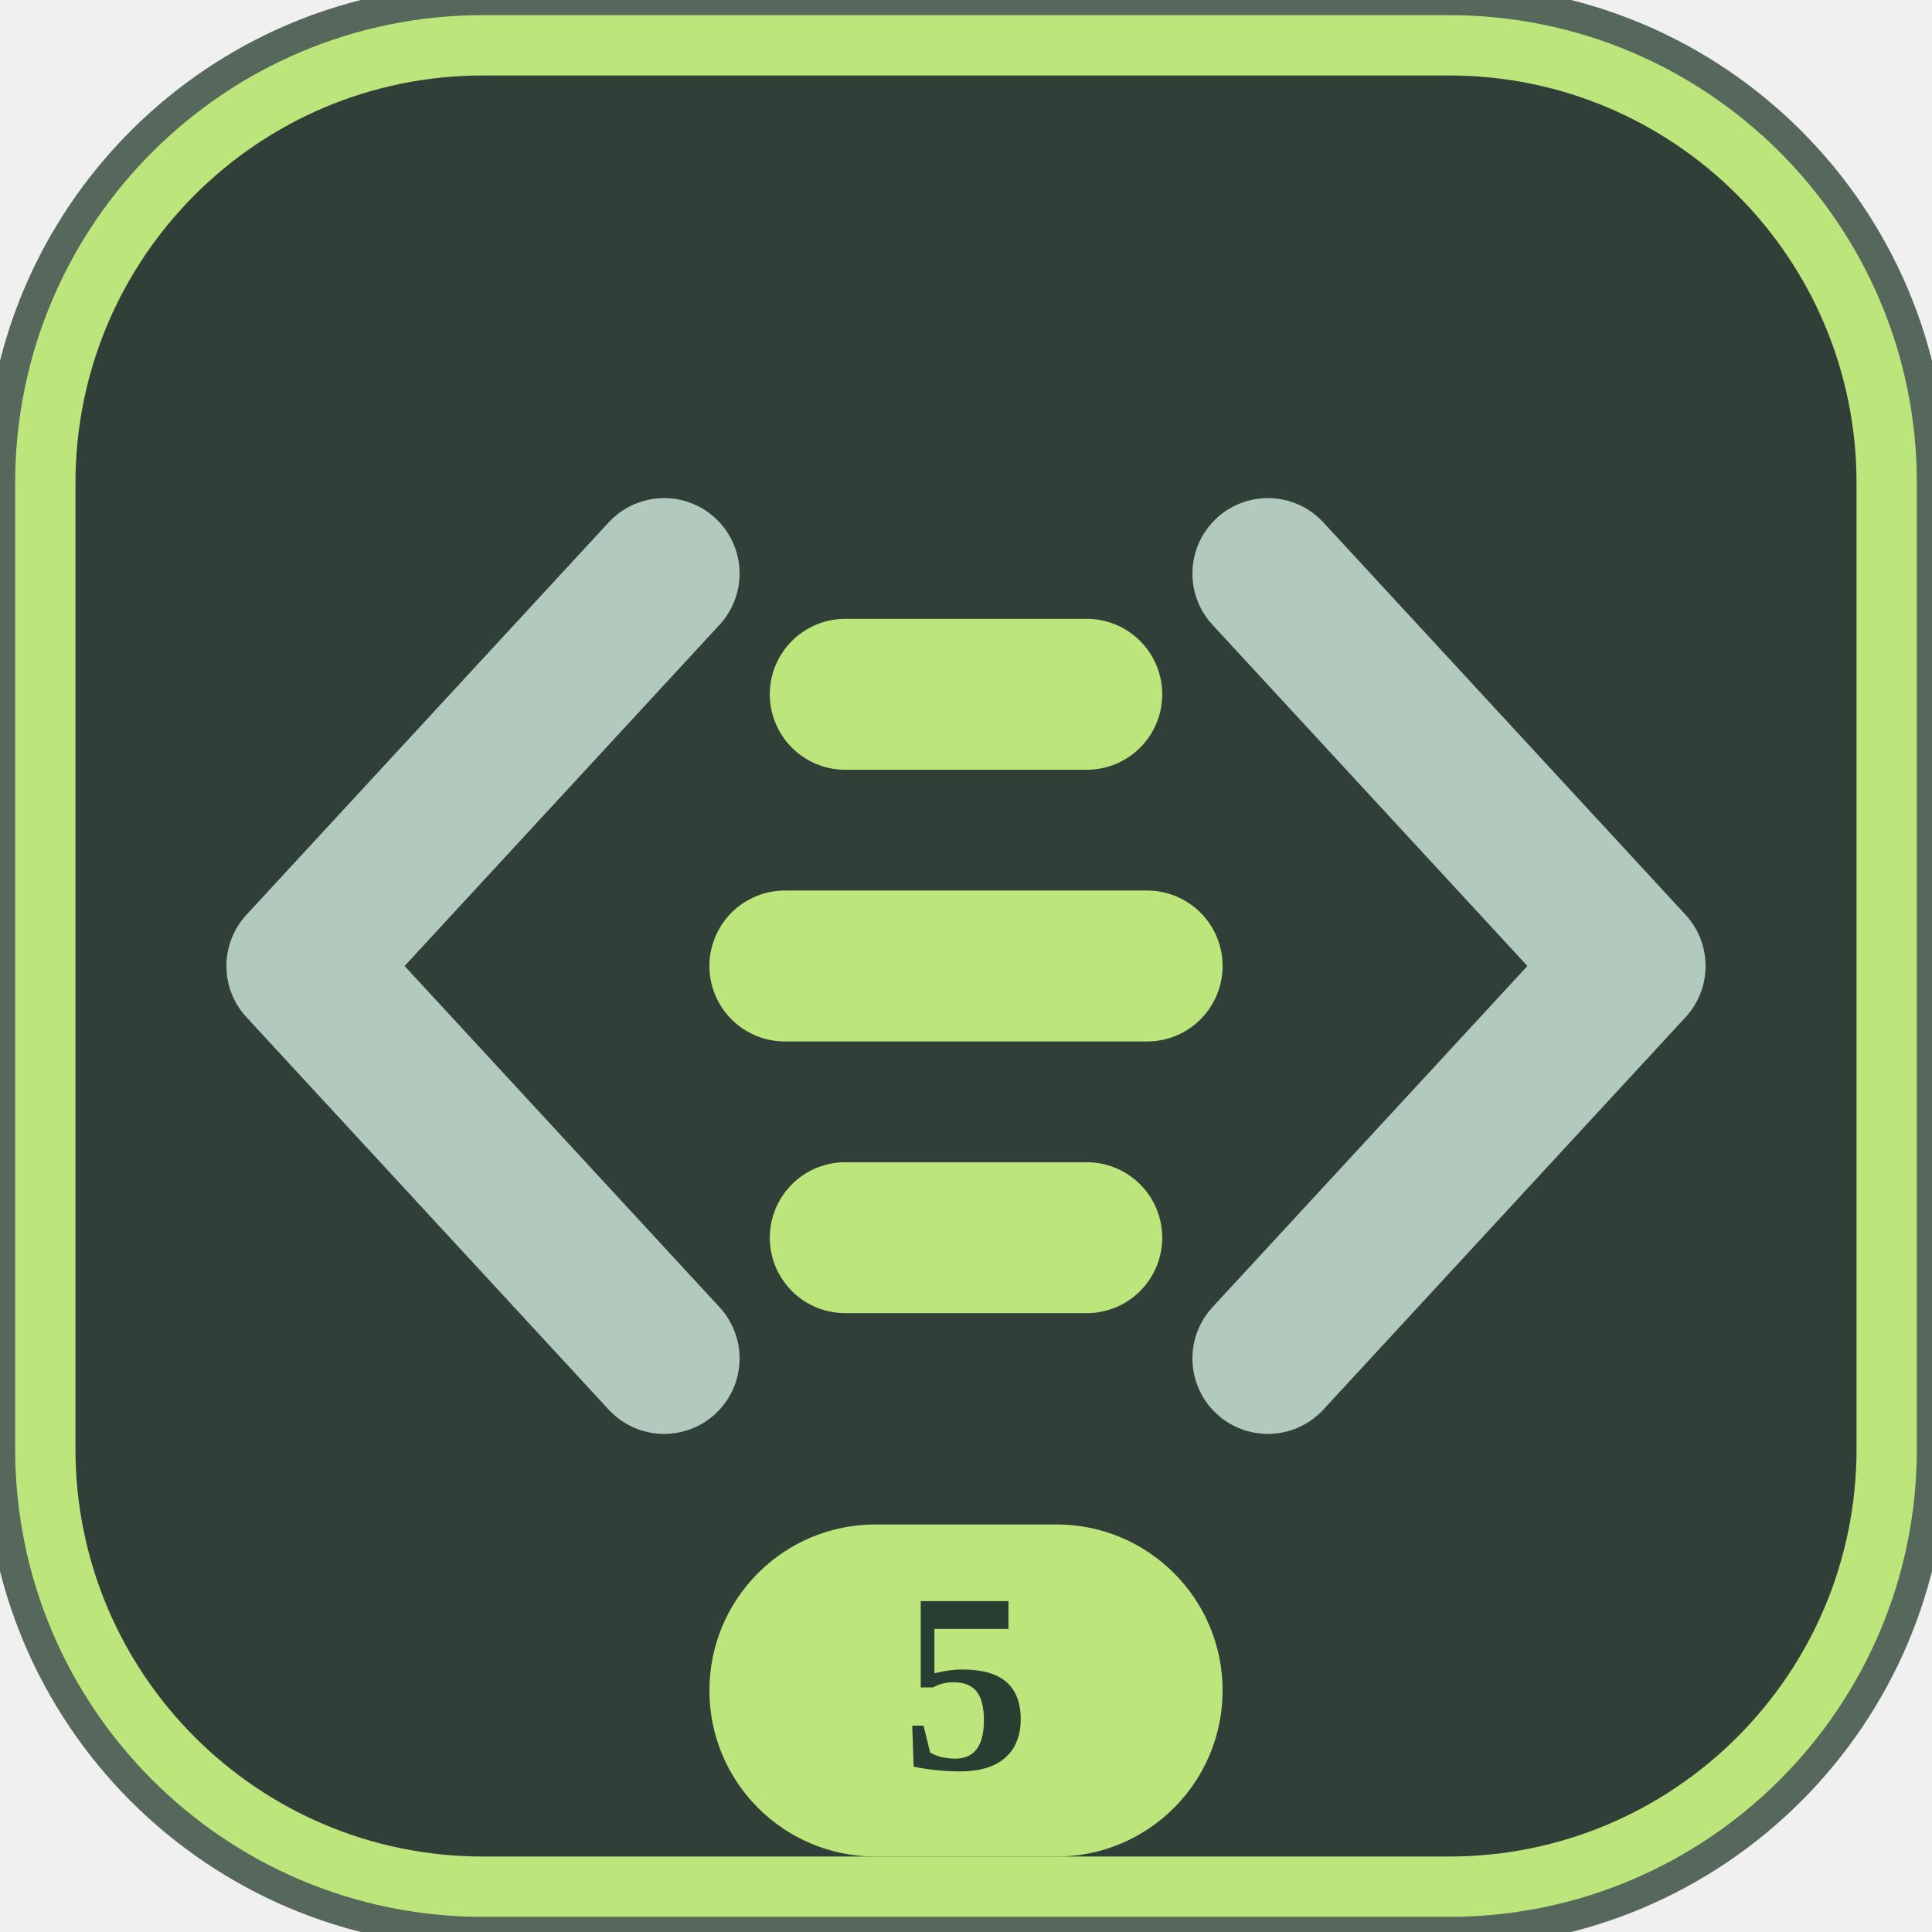
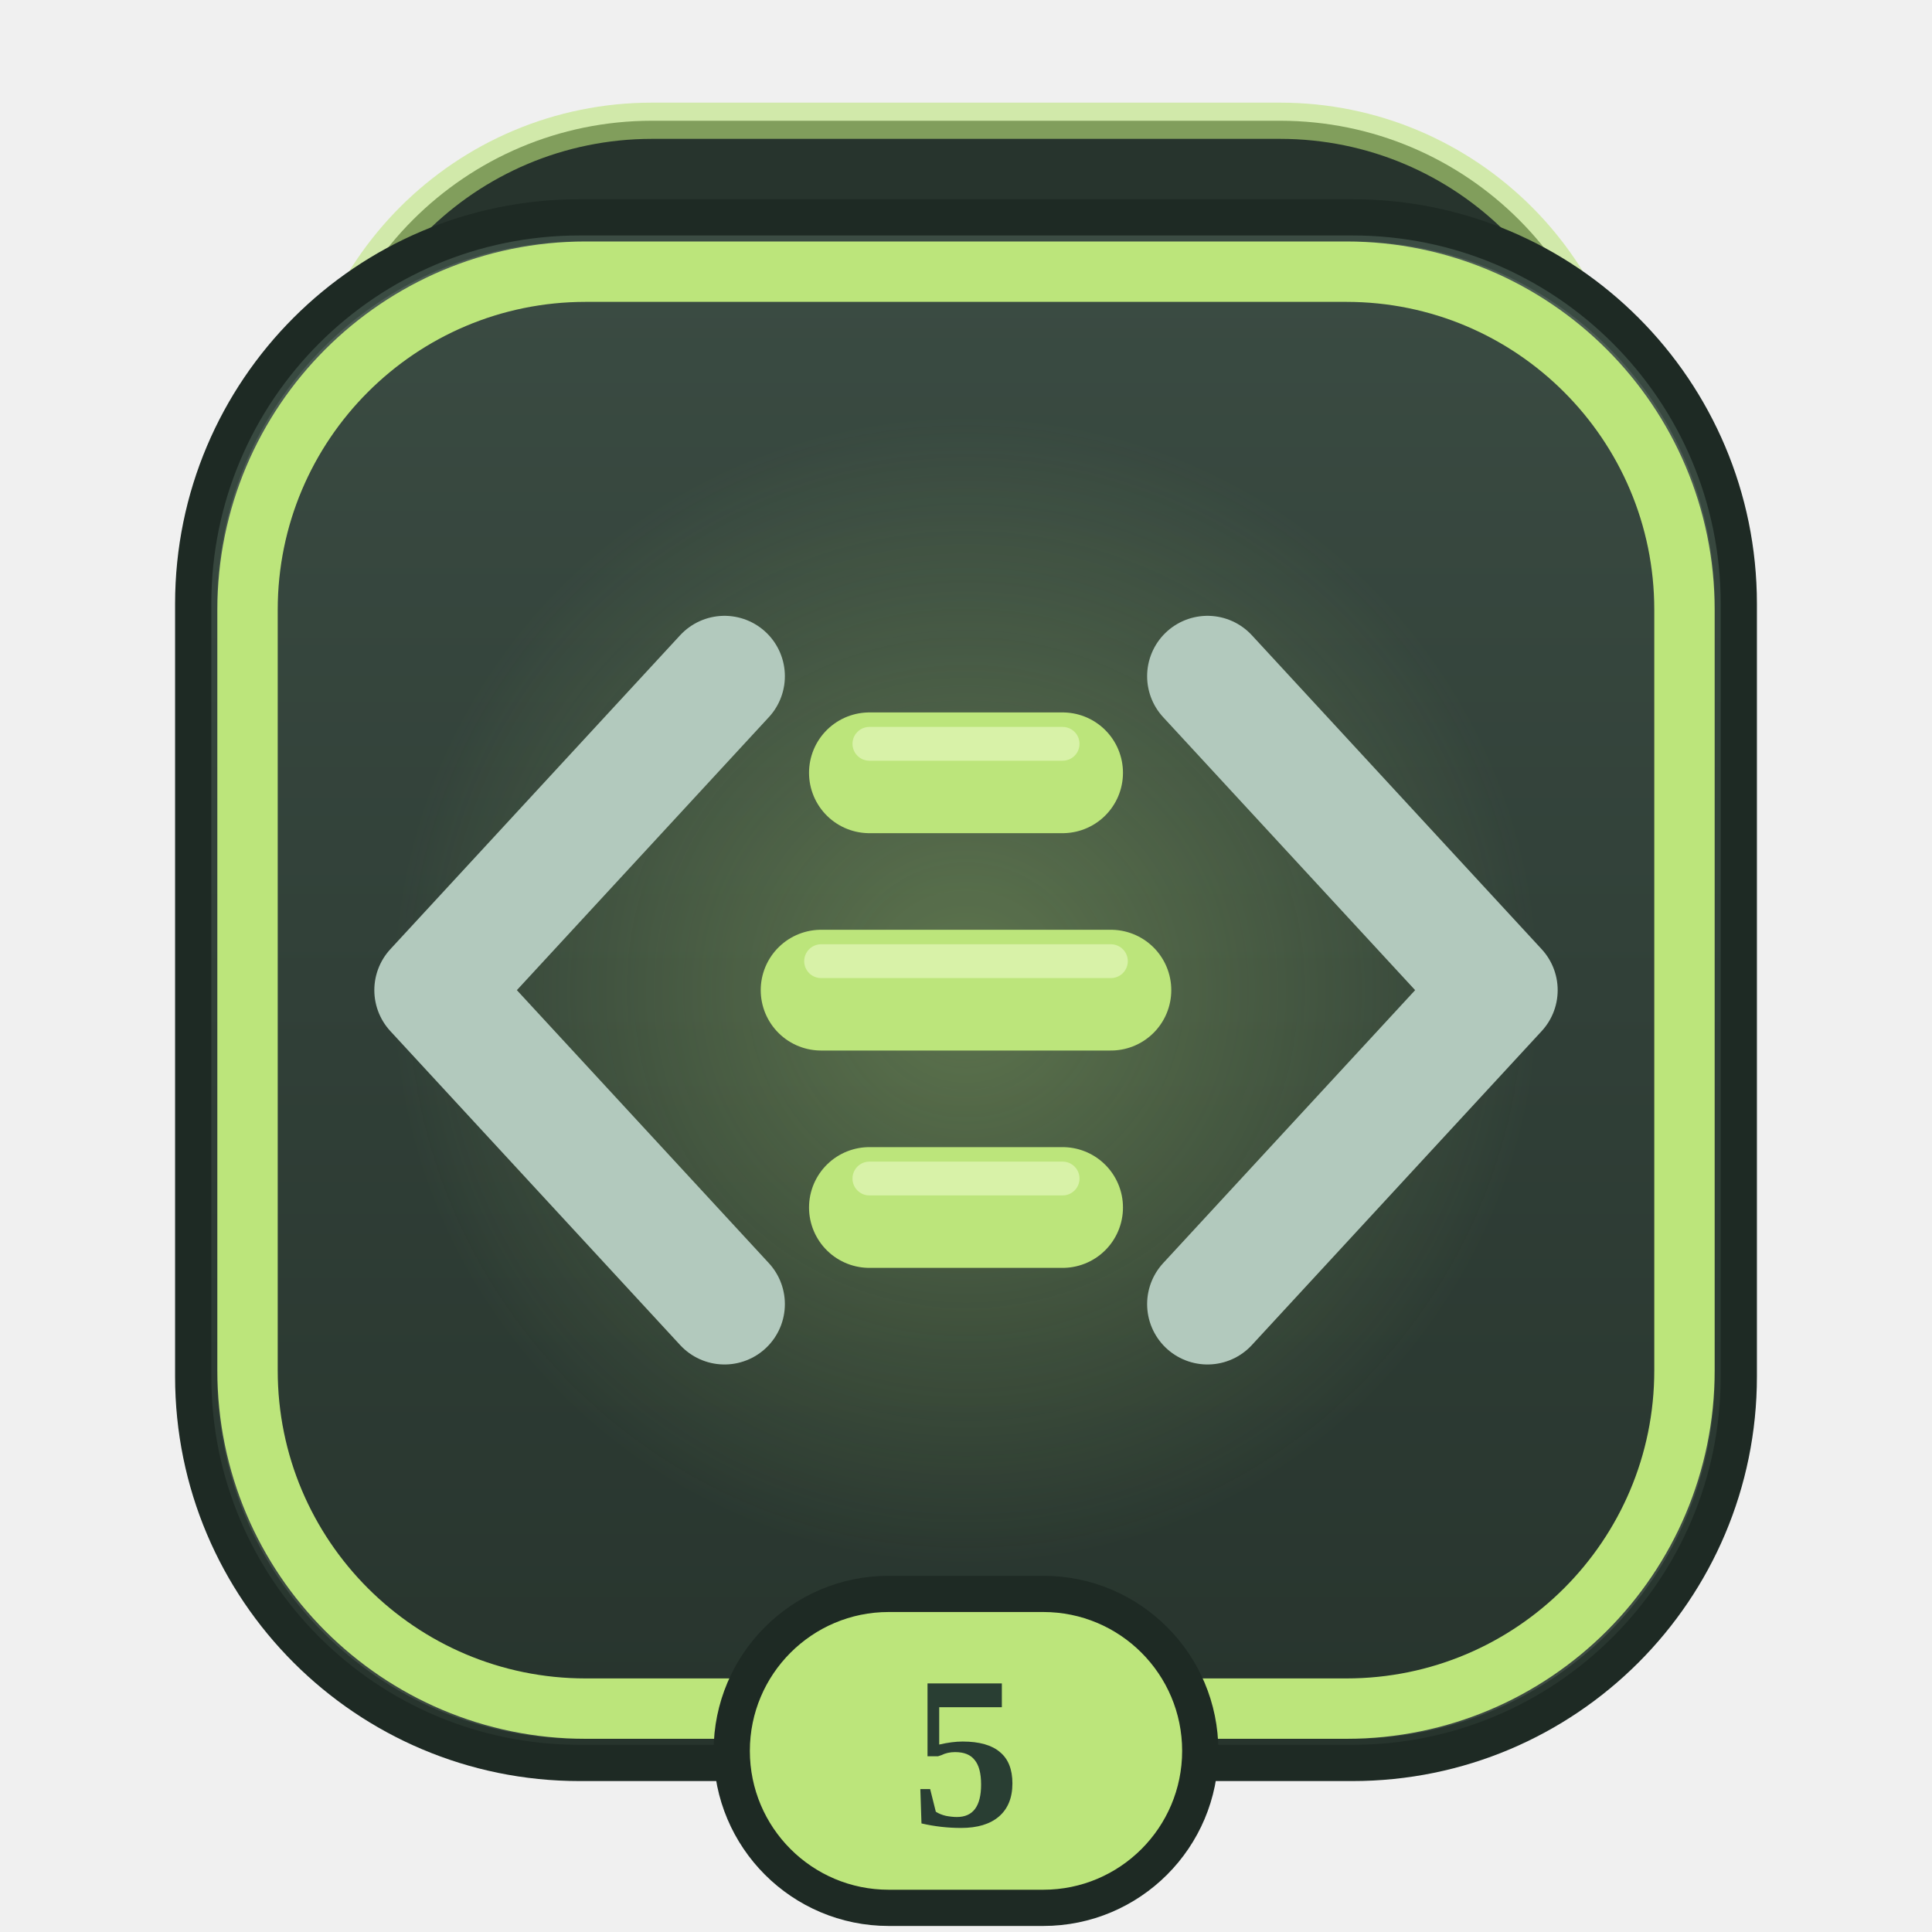
- <svg xmlns="http://www.w3.org/2000/svg" width="64" height="64" viewBox="0 0 64 64">
-   <rect id="Tile" width="64" height="64" rx="16" fill="#303F38" stroke="#55685B" stroke-width="1" />
-   <rect id="Kept rim" x="1.5" y="1.5" width="61" height="61" rx="14.5" fill="none" stroke="#BCE57B" stroke-width="2" />
-   <path id="Brackets" d="M22 19 10 32l12 13M42 19l12 13-12 13" fill="none" stroke="#B2C9BD" stroke-linecap="round" stroke-linejoin="round" stroke-width="5" />
-   <path id="Bar top lit" d="M28 23h8" stroke="#BCE57B" stroke-linecap="round" stroke-width="5" />
-   <path id="Bar mid lit" d="M26 32h12" stroke="#BCE57B" stroke-linecap="round" stroke-width="5" />
-   <path id="Bar bot lit" d="M28 41h8" stroke="#BCE57B" stroke-linecap="round" stroke-width="5" />
-   <g id="Count tab">
-     <rect x="23.5" y="50.5" width="17" height="11" rx="5.5" fill="#BCE57B" />
-     <text x="32" y="58.6" text-anchor="middle" font-family="Source Sans 3" font-weight="700" font-size="8.5" fill="#293E33">5</text>
+ <svg xmlns="http://www.w3.org/2000/svg" width="80" height="80" viewBox="0 0 80 80">
+   <defs>
+     <linearGradient id="enamelb2" x1="0" y1="0" x2="0" y2="1">
+       <stop offset="0" stop-color="#3B4C43" />
+       <stop offset="1" stop-color="#27342D" />
+     </linearGradient>
+     <radialGradient id="glowb2" cx="0.5" cy="0.5" r="0.5">
+       <stop offset="0" stop-color="#BCE57B" stop-opacity="0.32" />
+       <stop offset="1" stop-color="#BCE57B" stop-opacity="0" />
+     </radialGradient>
+     <linearGradient id="barb2" x1="0" y1="0" x2="0" y2="1">
+       <stop offset="0" stop-color="#D8F2A8" />
+       <stop offset="0.55" stop-color="#BCE57B" />
+     </linearGradient>
+   </defs>
+   <rect id="Stack 1" x="13" y="5" width="54" height="64" rx="14" fill="#27342D" stroke="#BCE57B" stroke-opacity="0.6" stroke-width="1.5" />
+   <rect id="Tile" x="8" y="9" width="64" height="64" rx="16" fill="url(#enamelb2)" stroke="#1E2A24" stroke-width="1.5" />
+   <rect id="Highlight" x="9.5" y="10.5" width="61" height="61" rx="14.5" fill="none" stroke="#FFFFFF" stroke-opacity="0.10" stroke-width="1" />
+   <circle id="Glow" cx="40" cy="41" r="24" fill="url(#glowb2)" />
+   <rect id="Kept rim" x="10.25" y="11.25" width="59.5" height="59.5" rx="14" fill="none" stroke="#BCE57B" stroke-width="2.5" />
+   <path id="Brackets" d="M30 28 18 41l12 13M50 28l12 13-12 13" transform="translate(0 0)" fill="none" stroke="#B2C9BD" stroke-linecap="round" stroke-linejoin="round" stroke-width="5" />
+   <g id="Bar top">
+     <path d="M36 32h8" stroke="#BCE57B" stroke-linecap="round" stroke-width="5" />
+     <path d="M36 30.8h8" stroke="#D8F2A8" stroke-linecap="round" stroke-width="1.4" />
+   </g>
+   <g id="Bar mid">
+     <path d="M34 41h12" stroke="#BCE57B" stroke-linecap="round" stroke-width="5" />
+     <path d="M34 39.8h12" stroke="#D8F2A8" stroke-linecap="round" stroke-width="1.4" />
+   </g>
+   <g id="Bar bot">
+     <path d="M36 50h8" stroke="#BCE57B" stroke-linecap="round" stroke-width="5" />
+     <path d="M36 48.8h8" stroke="#D8F2A8" stroke-linecap="round" stroke-width="1.4" />
+   </g>
+   <g id="Tag">
+     <rect x="30.3" y="66" width="19.4" height="13" rx="6.5" fill="#BCE57B" stroke="#1E2A24" stroke-width="1.5" />
+     <text x="40" y="75.6" text-anchor="middle" font-family="Source Sans 3" font-weight="800" font-size="9" fill="#293E33">5</text>
  </g>
</svg>
